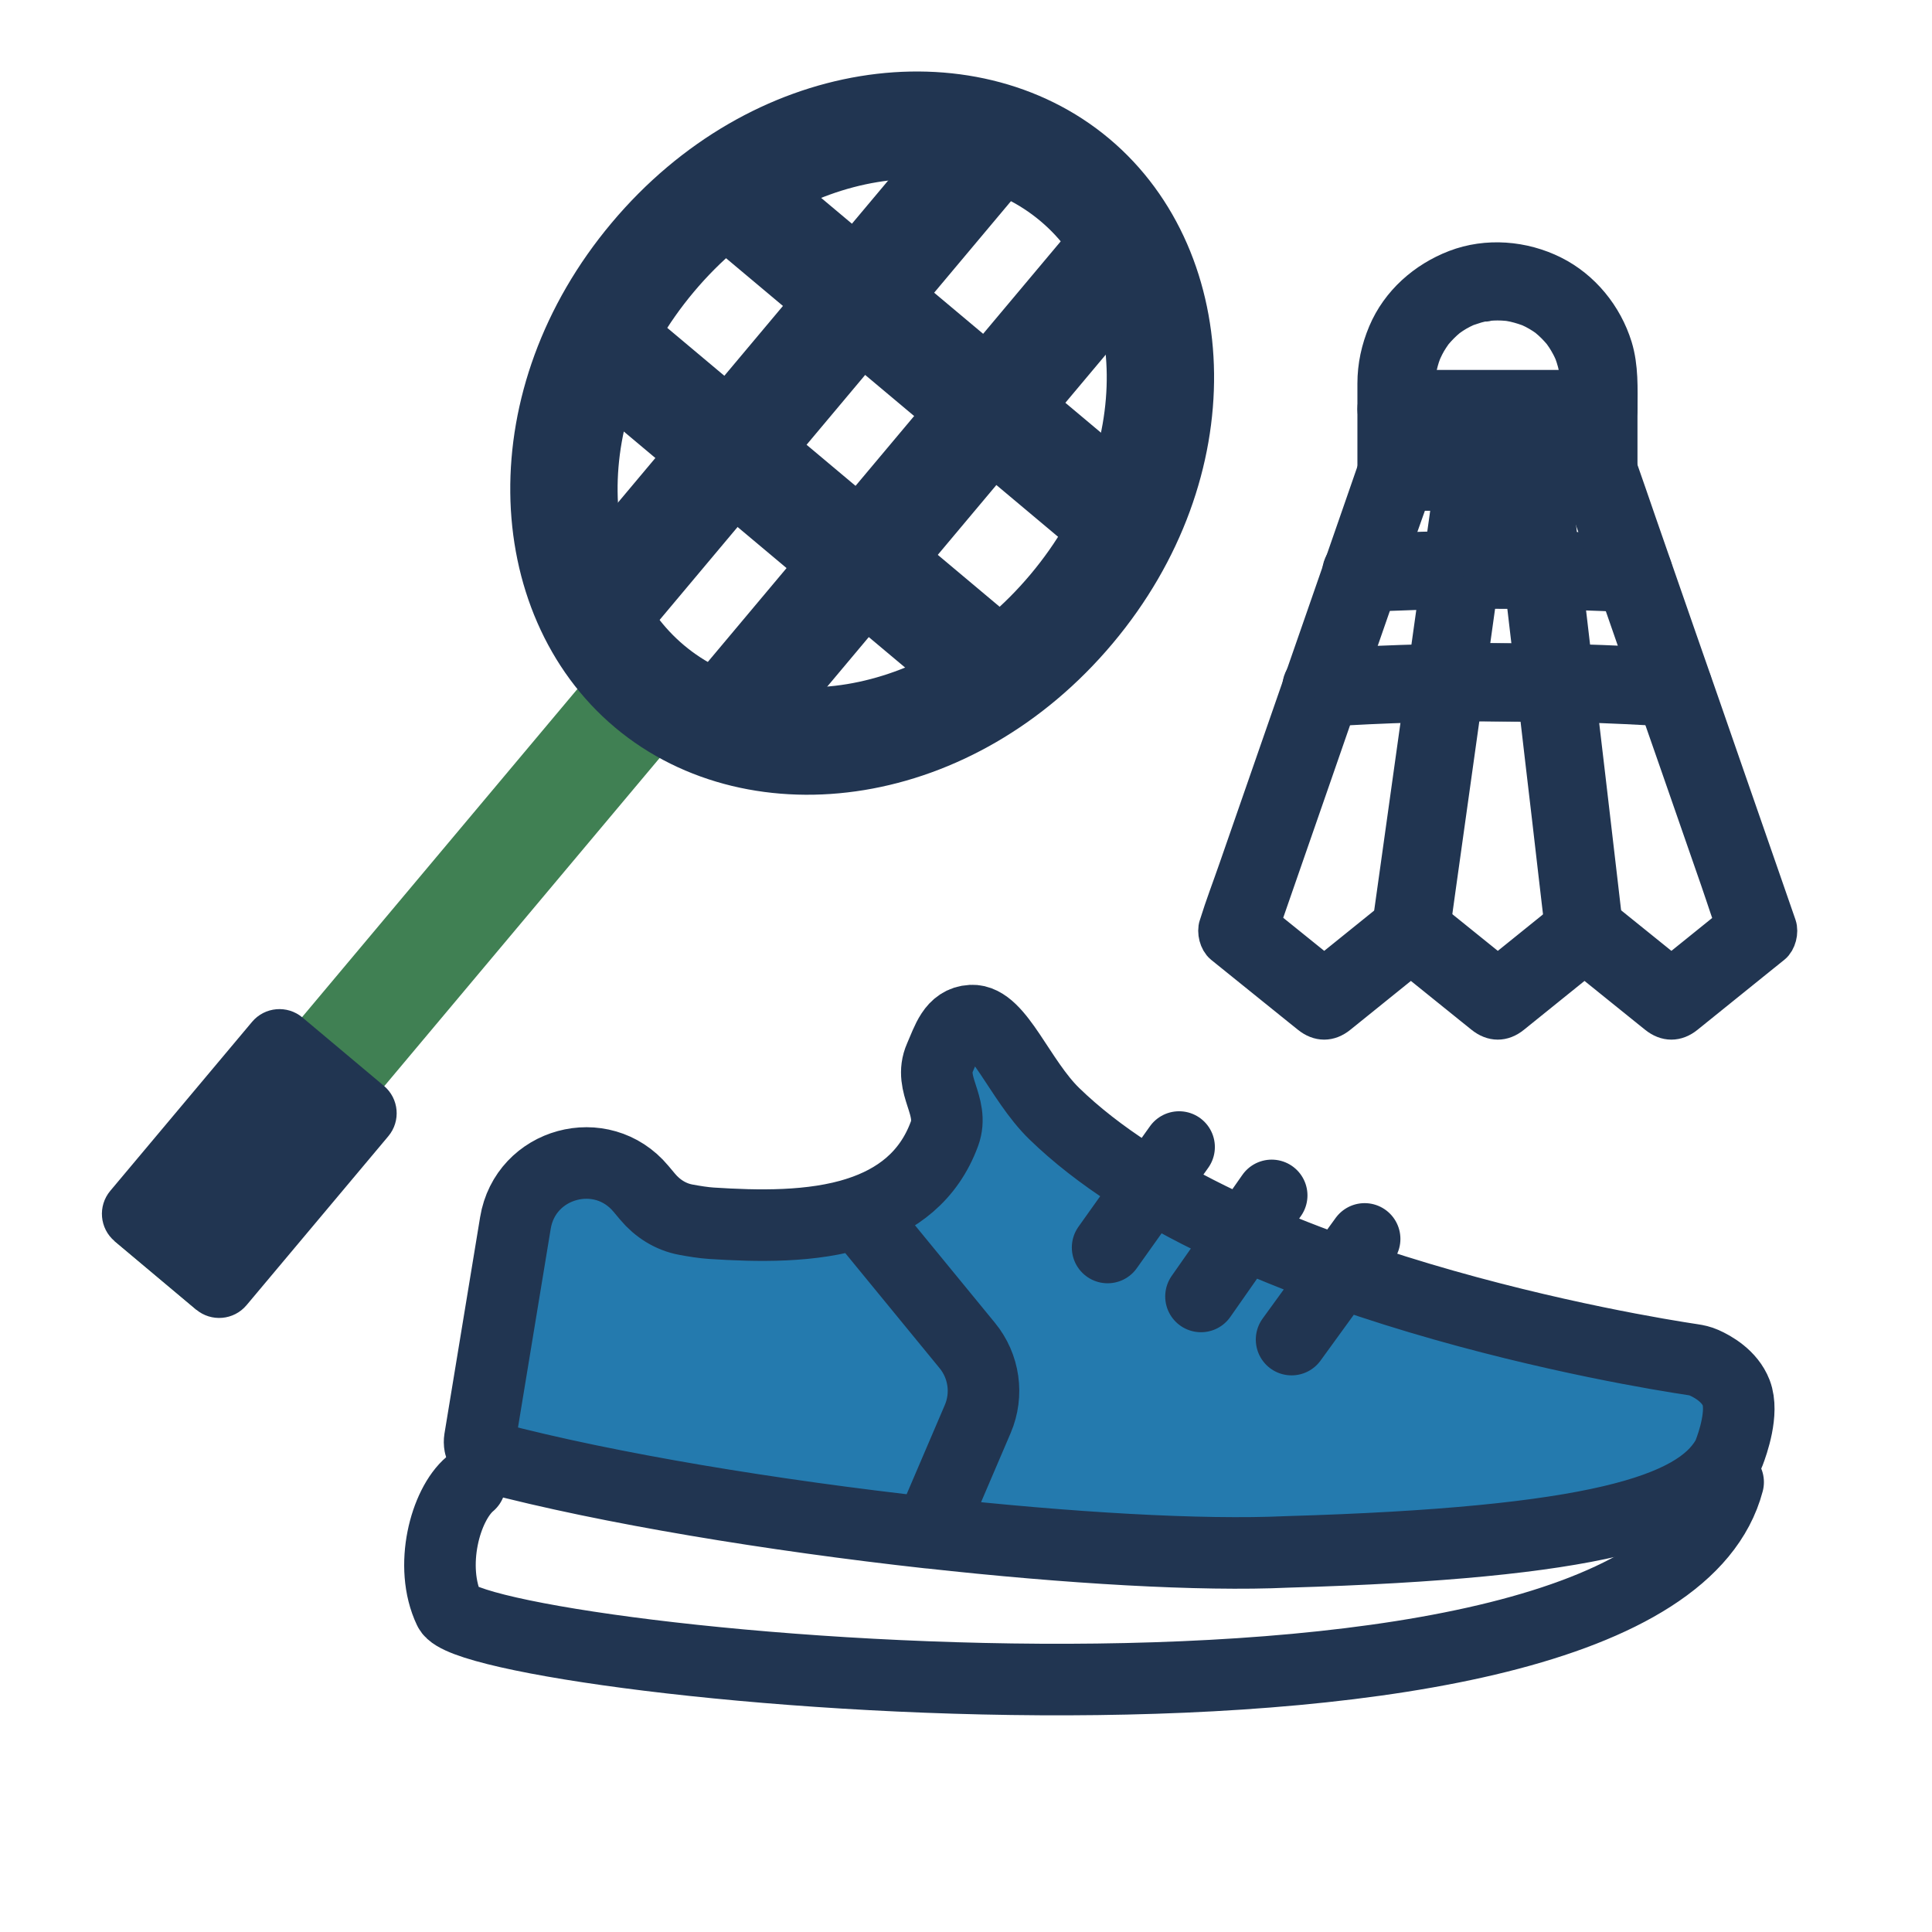
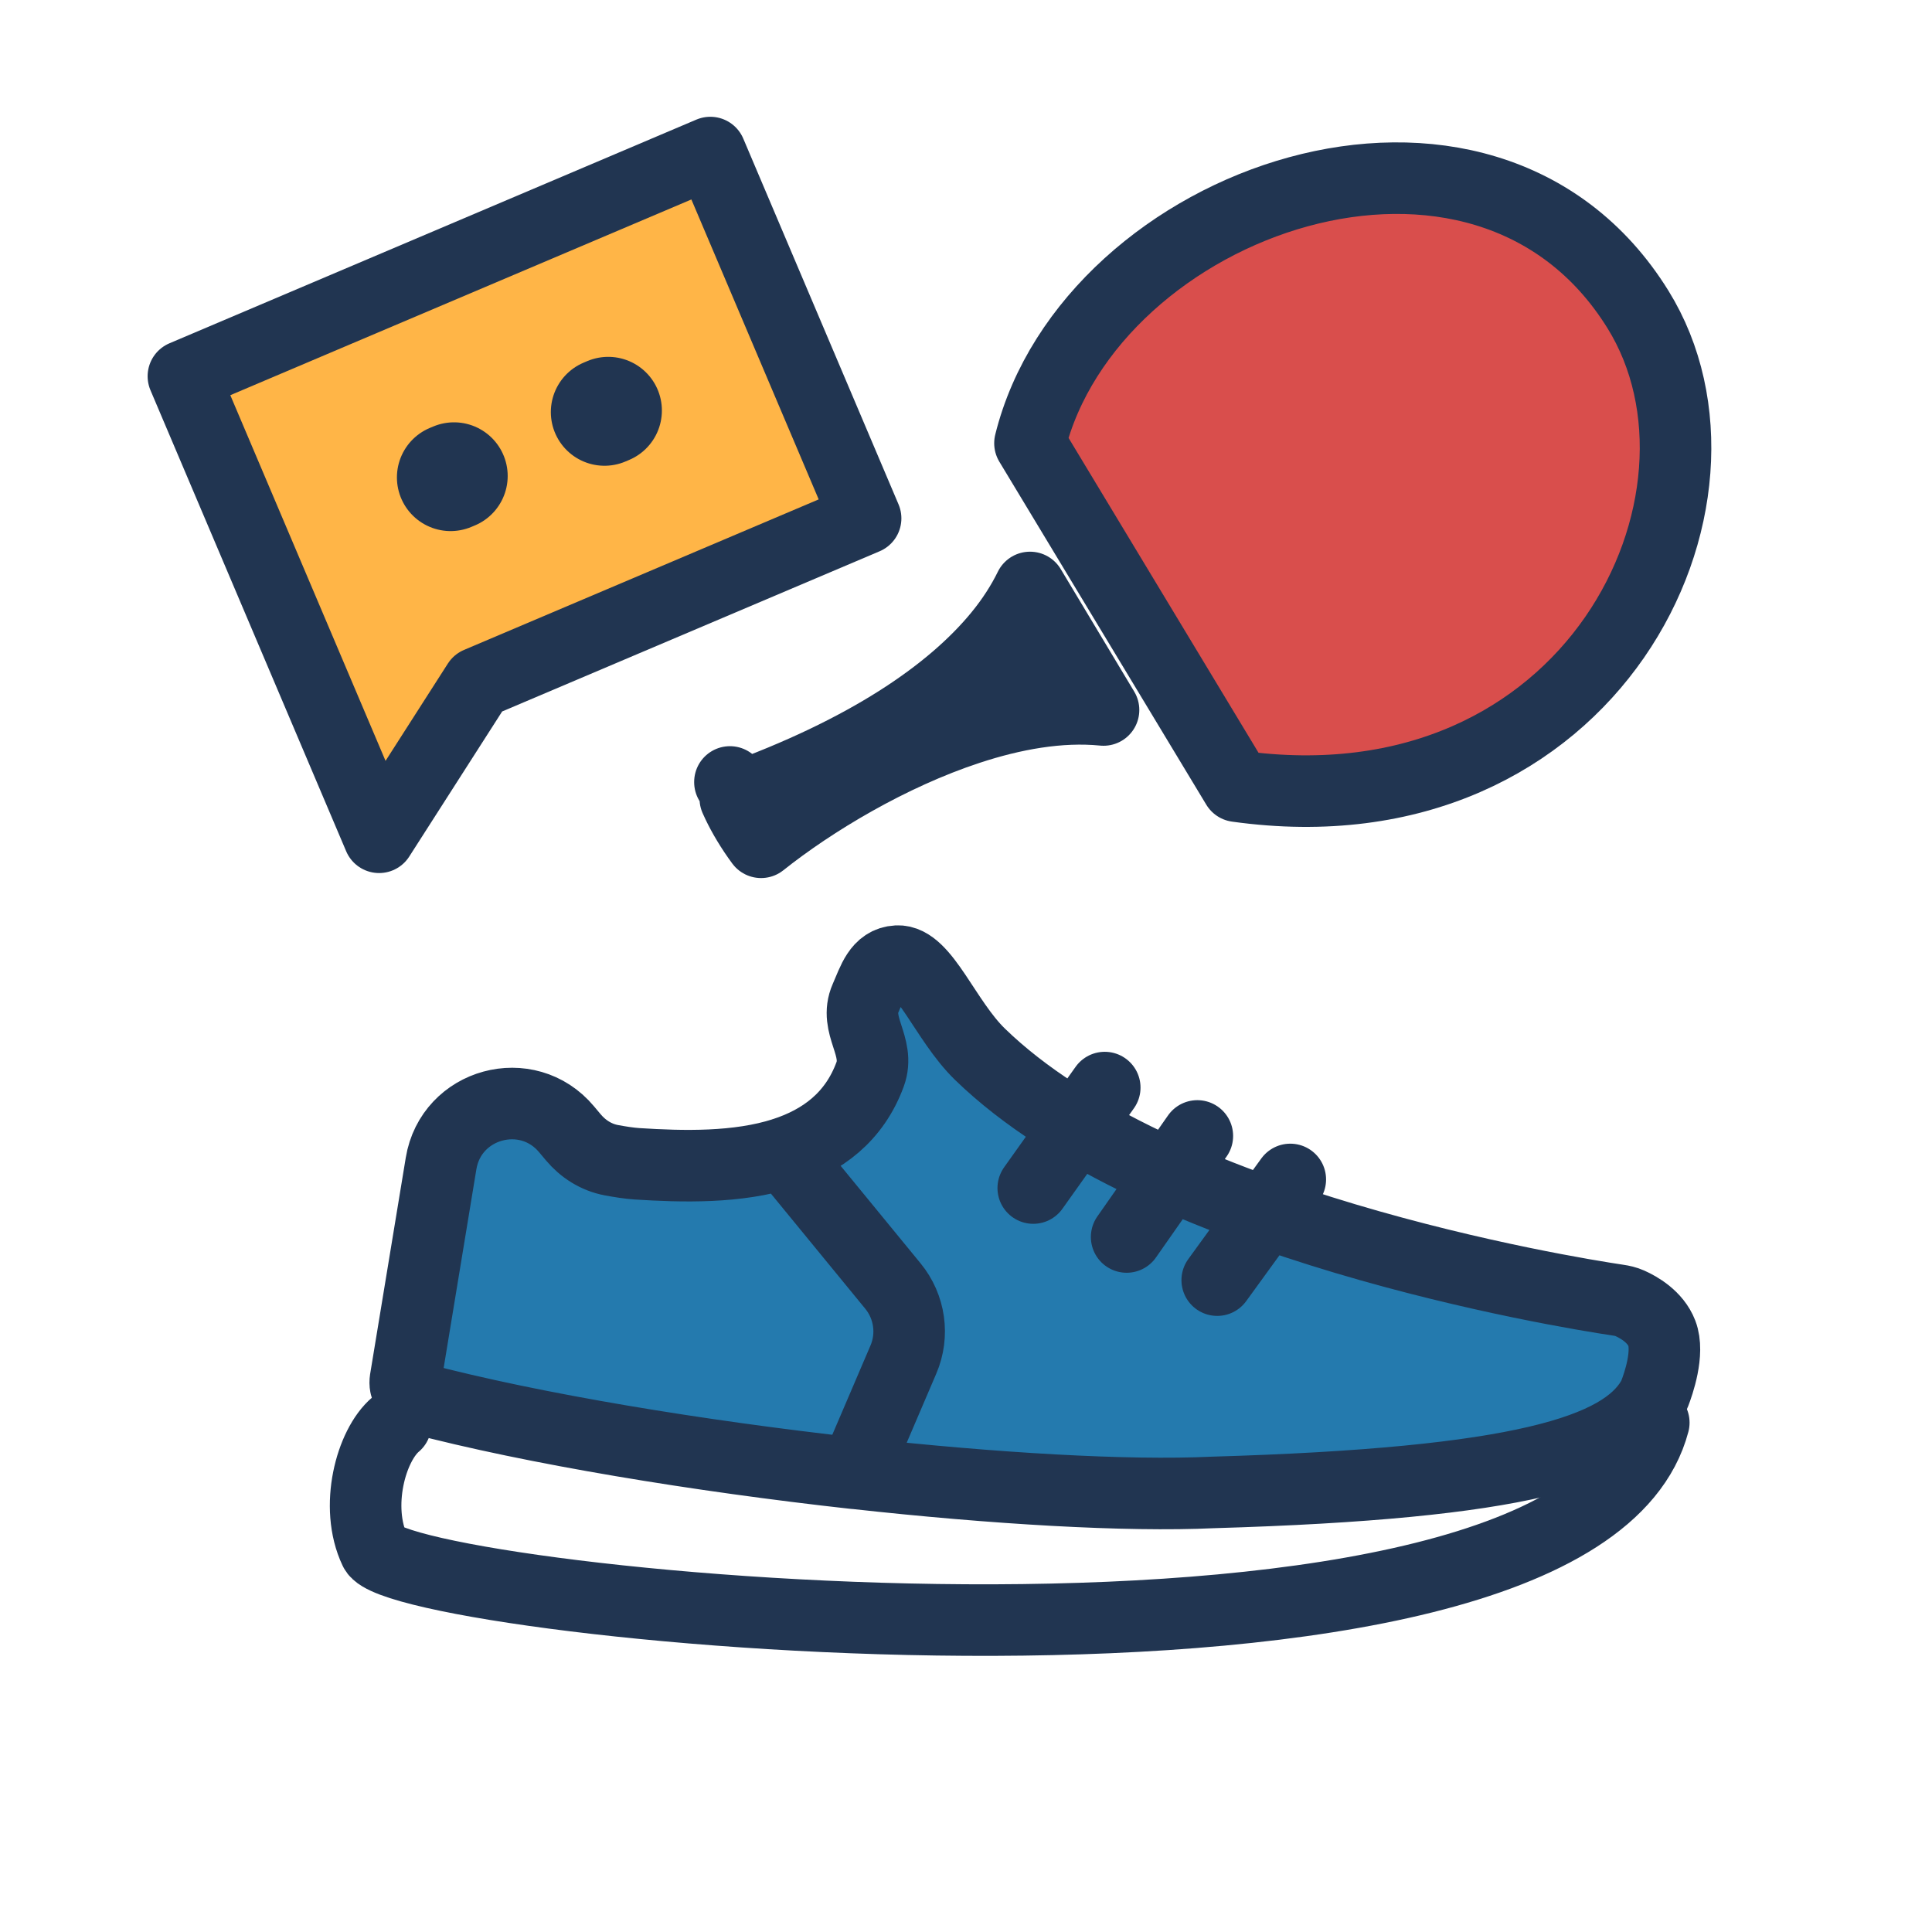
<svg xmlns="http://www.w3.org/2000/svg" fill="none" height="27" viewBox="0 0 27 27" width="27">
  <clipPath id="a">
    <path d="m0 0h27v27h-27z" />
  </clipPath>
  <g clip-path="url(#a)">
-     <path d="m6.568 20.738c-.345.29-.578 1.152-.289 1.76.362.76 16.759 2.432 17.872-1.785" stroke="#213551" stroke-linecap="round" stroke-linejoin="round" />
-     <path d="m14.736 15.567c-.488-.474-.783-1.321-1.157-1.302-.265.013-.335.273-.442.516-.168.382.207.675.063 1.066-.221.601-.671.929-1.205 1.102-.647.209-1.418.189-2.055.148-.108-.007-.239-.028-.357-.05-.21-.039-.396-.157-.533-.321l-.093-.111c-.549-.657-1.615-.366-1.754.478l-.498 3.024c-.004.026-.004.053.001.079.016.086.08.154.164.177 1.638.432 3.935.808 6.114 1.05 1.948.216 3.801.324 5.002.268 4.319-.126 5.716-.586 6.14-1.306.015-.025.027-.05.037-.077.051-.133.204-.569.1-.84-.09-.235-.326-.366-.45-.421-.051-.023-.105-.035-.161-.043-.749-.113-6.446-1.036-8.918-3.436z" fill="#247aae" />
-     <path d="m19.071 17.314-1.021 1.407m-.278-2.015-.988 1.412m-.306-2.088-.999 1.404m-3.484-.487c-.647.209-1.418.189-2.055.148-.108-.007-.239-.028-.357-.05-.21-.039-.396-.157-.533-.321l-.093-.111c-.549-.657-1.615-.366-1.754.478l-.498 3.024c-.004.026-.004.053.001.079.016.086.08.154.164.177 1.638.432 3.935.808 6.114 1.05m-.99-4.474c.534-.173.984-.501 1.205-1.102.144-.392-.231-.684-.063-1.066.107-.243.177-.502.442-.516.374-.019.669.829 1.157 1.302 2.472 2.4 8.168 3.324 8.918 3.436.056.008.109.02.161.043.124.055.36.187.45.421.104.272-.049.708-.1.84-.01.027-.022.052-.037.077-.423.719-1.821 1.18-6.14 1.306-1.201.056-3.054-.052-5.002-.268m-.99-4.474 1.523 1.858c.236.288.293.684.146 1.027l-.68 1.589" stroke="#213551" stroke-linecap="round" stroke-linejoin="round" />
-     <path d="m19.812 6.591c0-.291 0-.583 0-.874l-.296.296c.32-0.0.638-0.0.958-0.0.504-0 1.009-0 1.513-0.0.117-0.0.234-0.0.351-0l-.296-.296v.874l.296-.296c-.32 0-.638 0-.958 0-.504 0-1.009 0-1.513 0-.117 0-.234 0-.351 0-.156 0-.302.136-.296.296.007.161.131.296.296.296.32-0.0.638-0.0.958-0.0.504-0 1.009-0 1.513-0.0.117-0.0.234-0.0.351-0.0.159 0 .296-.136.296-.296 0-.291 0-.583 0-.874 0-.159-.136-.296-.296-.296-.32 0-.638 0-.958 0-.504 0-1.009 0-1.513 0-.117 0-.234 0-.351 0-.159 0-.296.136-.296.296-0.0.291-0.0.583-0.0.874 0 .156.136.302.296.296.16-.008.296-.131.296-.296z" fill="#213551" />
-     <path d="m19.22 6.591c-.006-.16.141-.296.296-.296.117 0 .234-0.0.351-0.0.504-0 1.009-0 1.513-0.0.32-0.0.638-0.0.958-0l-.296.296c0-.291 0-.583 0-.874l.296.296c-.117 0-.234 0-.351 0-.504 0-1.009 0-1.513 0-.32 0-.638 0-.958 0l.296-.296v.874c0 .166-.136.289-.296.296m-.296-.296c.007.161.131.296.296.296m-.296-.296c0-.291 0-.583 0-.874 0-.161.137-.296.296-.296.117 0 .234-0.0.351-0.0.504-0 1.009-0 1.513-0.0.32-0.0.638-0.0.958-0.0.161 0 .296.137.296.296v.874c0 .161-.137.296-.296.296-.117 0-.234 0-.351 0-.504 0-1.009 0-1.513 0-.32 0-.638 0-.958 0m-.296-.296c0 .156.136.302.296.296" stroke="#213551" stroke-linejoin="round" stroke-width=".5" />
-     <path d="m19.517 6.013c.32-0.0.638-0.0.958-0.0.504-0 1.009-0 1.513-0.0.117-0.0.234-0.0.351-0.0.159 0 .296-.136.296-.296 0-.291.014-.585-.072-.867-.136-.439-.446-.821-.858-1.027-.418-.209-.924-.251-1.364-.082-.429.165-.794.486-.975.915-.095.226-.146.459-.146.704v.358c.001.155.138.302.297.295.161-.007.296-.131.296-.296v-.301c0-.047-.001-.095.002-.142.001-.023.003-.046.005-.069.001-.011.003-.023.003-.033-.007.077-.006.043-.003.024.008-.05.018-.099.032-.147.011-.043.026-.085.041-.126.015-.045-.008.022-.01.025.007-.012.011-.026.016-.038.01-.022.021-.044.032-.067.021-.041.044-.081.07-.12.012-.018.024-.036.037-.054.008-.011.031-.041 0-.002-.034.044.003-.003.011-.013.059-.07.124-.136.194-.194.01-.008.022-.017.032-.025-.003.003-.064.046-.024.019.018-.013.035-.025.053-.037.04-.027.083-.051.127-.074.02-.01.039-.019.059-.028.01-.005.02-.008.03-.013.044-.019-.023.009-.025.01.048-.014.094-.033.141-.046.043-.012.087-.022.131-.028.008-.002.024-.003.034-.005-.059.022-.045.005-.016.003.026-.003.051-.004.078-.006.043-.002.087-.002.131-0.0.023.001.046.003.069.005.014.001.029.005.043.004-.022 0-.063-.009-.016-.001.094.015.184.042.273.074.038.013-.071-.031-.018-.008.01.005.02.008.03.013.019.009.039.019.059.028.043.022.085.047.127.074.018.012.036.024.053.037.017.012.043.036-.024-.019.008.007.017.013.025.02.038.031.074.064.108.098.03.03.059.063.087.095.008.01.018.021.025.032.024.029-.04-.055-.019-.024.013.02.028.04.042.06.025.038.049.079.07.119.01.02.02.038.029.059.006.013.012.025.017.037.021.046-.02-.052-.007-.018.018.049.035.099.048.15.007.027.013.054.018.082.005.025.007.115.007.025.002.069.01.137.01.206v.34l.296-.296c-.32 0-.638 0-.958 0-.504 0-1.009 0-1.513 0-.117 0-.234 0-.351 0-.156 0-.302.136-.296.296.003.16.126.295.292.295z" fill="#213551" />
-     <g stroke="#213551">
-       <path d="m19.517 6.013c.32-0.0.638-0.0.958-0.0.504-0 1.009-0 1.513-0.0.117-0.0.234-0.0.351-0.0.159 0 .296-.136.296-.296 0-.291.014-.585-.072-.867-.136-.439-.446-.821-.858-1.027-.418-.209-.924-.251-1.364-.082-.429.165-.794.486-.975.915-.095.226-.146.459-.146.704v.358c.001.155.138.302.297.295zm0 0c.161-.007.296-.131.296-.296v-.301c0-.047-.001-.095.002-.142.001-.023.003-.046.005-.069.001-.011.003-.023.003-.033-.007.077-.006.043-.003.024.008-.05.018-.099.032-.147.011-.043.026-.085.041-.126.015-.045-.008.022-.01.025.007-.012.011-.026.016-.038.01-.022.021-.044.032-.067.021-.041.044-.081.07-.12.012-.018.024-.036.037-.054.008-.011.031-.041 0-.002-.034.044.003-.003.011-.013.059-.07.124-.136.194-.194.01-.008.022-.017.032-.025-.003.003-.064.046-.024.019.018-.013.035-.025.053-.037.04-.027.083-.051.127-.074.02-.01.039-.019.059-.028.01-.005.02-.008.03-.013.044-.019-.023.009-.025.01.048-.014.094-.033.141-.046.043-.012.087-.022.131-.028.008-.002.024-.003.034-.005-.059.022-.045.005-.016.003.026-.003.051-.004.078-.006.043-.002.087-.002.131-0.0.023.001.046.003.069.005.014.001.029.005.043.004-.022 0-.063-.009-.016-.001.094.015.184.042.273.074.038.013-.071-.031-.018-.008.01.005.02.008.03.013.019.009.039.019.059.028.043.022.085.047.127.074.018.012.036.024.053.037.017.012.043.036-.024-.019.008.007.017.013.025.02.038.031.074.064.108.098.03.03.059.063.087.095.008.01.018.021.025.032.024.029-.04-.055-.019-.024.013.02.028.04.042.06.025.038.049.079.07.119.01.02.02.038.029.059.006.013.012.025.017.037.021.046-.02-.052-.007-.018.018.049.035.099.048.15.007.027.013.054.018.082.005.025.007.115.007.025.002.069.01.137.01.206v.34l.296-.296c-.32 0-.638 0-.958 0-.504 0-1.009 0-1.513 0-.117 0-.234 0-.351 0-.156 0-.302.136-.296.296.003.16.126.295.292.295z" stroke-linejoin="round" stroke-width=".5" />
-       <path d="m19.024 8.306c.989-.052 1.982-.06 2.972-.031.28.008.559.02.838.036.155.009.303-.142.296-.296-.007-.167-.131-.286-.296-.296-.983-.054-1.969-.064-2.954-.038-.285.008-.572.019-.856.034-.154.008-.303.131-.296.296.007.151.131.304.296.295z" fill="#213551" stroke-linejoin="round" stroke-width=".5" />
-       <path d="m23.388 9.316c-.444-.03-.887-.05-1.33-.063-.423-.012-.848-.007-1.271-.016-.155-.003-.302.138-.296.296.007.162.131.293.296.296.423.008.848.004 1.271.016.444.013.888.033 1.33.063.155.011.302-.143.296-.296-.007-.169-.131-.285-.296-.296z" fill="#213551" stroke-linejoin="round" stroke-width=".5" />
-       <path d="m18.467 9.909c.878-.058 1.758-.081 2.638-.077.269.001.538.006.807.012.155.004.303-.139.296-.296-.007-.163-.131-.291-.296-.296-.888-.021-1.777-.014-2.665.024-.26.011-.521.025-.781.043-.154.01-.303.129-.296.296.007.151.132.306.297.295z" fill="#213551" stroke-linejoin="round" stroke-width=".5" />
-       <path d="m22.055 6.666c.074.213.148.426.222.64.177.512.355 1.024.534 1.537.214.618.428 1.235.644 1.852.185.533.371 1.067.556 1.6.09.259.172.523.27.779.002.003.003.007.004.011.026-.095.051-.19.077-.285-.353.285-.706.569-1.06.855-.051.041-.102.082-.153.123h.418c-.353-.285-.706-.569-1.06-.855-.051-.041-.102-.082-.153-.123-.136-.109-.282-.11-.418 0-.353.285-.707.569-1.06.855-.051.041-.102.082-.153.123h.418c-.353-.284-.706-.569-1.06-.855-.051-.041-.102-.082-.153-.123-.136-.109-.282-.11-.418 0-.353.285-.706.569-1.06.855-.051.041-.102.082-.153.123h.418c-.353-.284-.706-.569-1.06-.855-.051-.041-.102-.082-.153-.123.026.095.051.19.077.284.074-.213.148-.426.222-.64.177-.512.355-1.024.534-1.537.214-.618.428-1.235.644-1.852.185-.533.371-1.067.556-1.6.09-.259.188-.517.27-.779.001-.004.003-.008.004-.011-.095.074-.191.147-.286.221.32-0.0.638-0.0.958-0.0.504-0 1.009-0 1.513-0.0.117-0.0.234-0.0.351-0.0.156-0.0.302-.136.296-.296-.007-.161-.131-.296-.296-.296-.32 0-.638 0-.958 0-.504 0-1.009 0-1.513 0-.117 0-.234 0-.352 0-.139 0-.243.095-.286.221-.074.213-.148.426-.222.64-.177.512-.355 1.024-.534 1.537-.214.618-.429 1.235-.644 1.852-.185.533-.371 1.067-.556 1.6-.09.26-.189.517-.27.779-.001.004-.003.008-.004.011-.03.089.003.224.077.285.353.284.706.569 1.06.855.051.041.102.082.153.123.136.109.282.11.418 0 .353-.285.706-.569 1.06-.855.051-.041.102-.082.153-.123-.139 0-.28 0-.418 0 .353.284.706.569 1.06.855.051.041.102.082.153.123.136.109.282.11.418 0 .353-.285.706-.569 1.06-.855.051-.041.102-.082.153-.123-.139 0-.28 0-.418 0 .353.284.706.569 1.06.855.051.041.102.082.153.123.136.109.282.11.418 0 .353-.285.707-.569 1.06-.855.051-.041.102-.082.153-.123.074-.059.107-.196.077-.284-.074-.213-.148-.426-.222-.64-.177-.512-.355-1.024-.534-1.537-.214-.618-.428-1.235-.644-1.852-.185-.533-.371-1.067-.556-1.6-.09-.259-.178-.52-.27-.779-.002-.003-.003-.008-.004-.011-.05-.146-.201-.261-.361-.211-.143.044-.265.205-.211.362z" fill="#213551" stroke-linejoin="round" stroke-width=".5" />
-       <path d="m20.001 13.086c.03-.214.059-.428.089-.642.071-.511.143-1.022.215-1.534.086-.619.173-1.236.26-1.855.075-.536.15-1.072.225-1.608.036-.259.073-.518.109-.777.001-.004.001-.008.002-.012.011-.08.013-.148-.029-.221-.037-.064-.11-.125-.182-.141-.141-.031-.338.047-.362.211-.03.214-.059.428-.09.642-.071.511-.143 1.022-.215 1.534-.086.619-.173 1.236-.26 1.855-.075.536-.15 1.072-.225 1.608-.036.259-.073.518-.109.777-.001.004-.001.007-.002.012-.011.08-.013.148.028.221.037.064.11.125.182.141.141.031.338-.047.362-.211z" fill="#213551" stroke-linejoin="round" stroke-width=".5" />
-       <path d="m22.437 13.012c-.025-.213-.05-.425-.074-.639-.059-.511-.12-1.022-.179-1.533-.073-.619-.146-1.237-.217-1.856-.063-.535-.126-1.07-.188-1.605-.031-.26-.06-.521-.092-.782-.001-.004-.001-.008-.002-.012-.009-.081-.027-.149-.087-.209-.051-.051-.136-.09-.209-.087-.145.006-.316.131-.296.296.025.213.05.425.074.639.059.511.12 1.022.179 1.533.073.619.146 1.237.217 1.856.063.535.126 1.07.187 1.605.031.26.06.521.092.782.001.004.001.007.002.012.009.081.027.149.087.209.051.051.136.09.209.087.145-.006.315-.132.296-.296z" fill="#213551" stroke-linejoin="round" stroke-width=".5" />
+     <g stroke="#213551" stroke-linecap="round" stroke-linejoin="round">
+       <path d="m22.891 4.325c-2.159-3.484-7.658-1.527-8.497 1.869l2.892 4.793c4.969.695 7.24-4.024 5.605-6.662z" fill="#d94e4c" />
+       <path d="m14.395 8.21 1.027 1.712c-.616-.061-1.271.061-1.885.263-1.097.36-2.183 1.014-2.901 1.586-.136-.184-.248-.373-.327-.539-.012-.025-.023-.05-.033-.072 1.819-.656 3.01-1.46 3.685-2.283.179-.218.323-.442.433-.667zm-4.194 2.718c0 0.0 0.0.001 0.0.003-0-.002-0-.003-0-.003z" fill="#213551" />
+       <path d="m5.529 19.907c-.345.29-.578 1.152-.289 1.76.362.76 16.759 2.432 17.872-1.785" />
    </g>
-     <path d="m2.172 17.824 6.972-8.309" stroke="#408053" stroke-width="1.5" />
-     <path d="m14.976 8.509c-1.717 2.046-4.365 2.371-5.898 1.084-1.533-1.286-1.673-3.951.044-5.996 1.717-2.046 4.365-2.371 5.898-1.084 1.533 1.286 1.673 3.951-.044 5.996z" stroke="#213551" stroke-width="1.5" />
-     <path d="m9.959 2.472 5.81 4.875" stroke="#213551" stroke-width="1.5" />
-     <path d="m15.748 3.438-5.631 6.711" stroke="#213551" stroke-width="1.5" />
-     <path d="m8.176 4.597 5.81 4.875" stroke="#213551" stroke-width="1.5" />
-     <path d="m13.752 2.093-5.275 6.287" stroke="#213551" stroke-width="1.5" />
-     <rect fill="#213551" height="4.082" rx=".5" transform="matrix(.7660444 .6427876 -.6427876 .7660444 9.832407 .780682)" width="2.486" x="3.844" y="13.898" />
+     <path d="m13.697 14.736c-.488-.474-.783-1.321-1.157-1.302-.265.013-.335.273-.442.516-.168.382.207.675.063 1.066-.221.601-.671.929-1.205 1.102-.647.209-1.418.189-2.055.148-.108-.007-.239-.028-.357-.05-.21-.039-.396-.157-.533-.321l-.093-.111c-.549-.657-1.615-.366-1.754.478l-.498 3.024c-.004.026-.004.053.001.079.016.086.08.154.164.177 1.638.432 3.936.808 6.114 1.05 1.948.216 3.801.324 5.002.268 4.319-.126 5.716-.586 6.14-1.306.015-.025.027-.05.037-.077.051-.133.204-.569.1-.84-.09-.235-.326-.366-.45-.421-.051-.023-.105-.035-.161-.043-.75-.113-6.446-1.036-8.918-3.436z" fill="#247aae" />
+     <path d="m18.032 16.483-1.021 1.407m-.278-2.015-.988 1.412m-.306-2.088-.999 1.404m-3.484-.487c-.647.209-1.418.189-2.055.148-.108-.007-.239-.028-.357-.05-.21-.039-.396-.157-.533-.321l-.093-.111c-.549-.657-1.615-.366-1.754.478l-.498 3.024c-.004.026-.004.053.001.079.016.086.08.154.164.177 1.638.432 3.936.808 6.114 1.05m-.99-4.474c.534-.173.984-.501 1.205-1.102.144-.392-.231-.684-.063-1.066.107-.243.177-.502.442-.516.374-.019.669.829 1.157 1.302 2.472 2.4 8.168 3.324 8.918 3.436.056.008.109.02.161.043.124.055.36.187.45.421.104.272-.049.708-.1.84-.01.027-.022.052-.037.077-.423.719-1.821 1.18-6.14 1.306-1.201.056-3.054-.052-5.002-.268m-.99-4.474 1.523 1.858c.236.288.293.684.146 1.027l-.68 1.589" stroke="#213551" stroke-linecap="round" stroke-linejoin="round" />
+     <path d="m9.927 2.132-7.364 3.126 2.735 6.443 1.382-2.158 5.417-2.299z" fill="#ffb547" stroke="#213551" stroke-linecap="round" stroke-linejoin="round" />
+     <path d="m6.297 6.672.048-.02m2.155-.915-.052.022" stroke="#213551" stroke-linecap="round" stroke-linejoin="round" stroke-width="1.5" />
  </g>
</svg>
